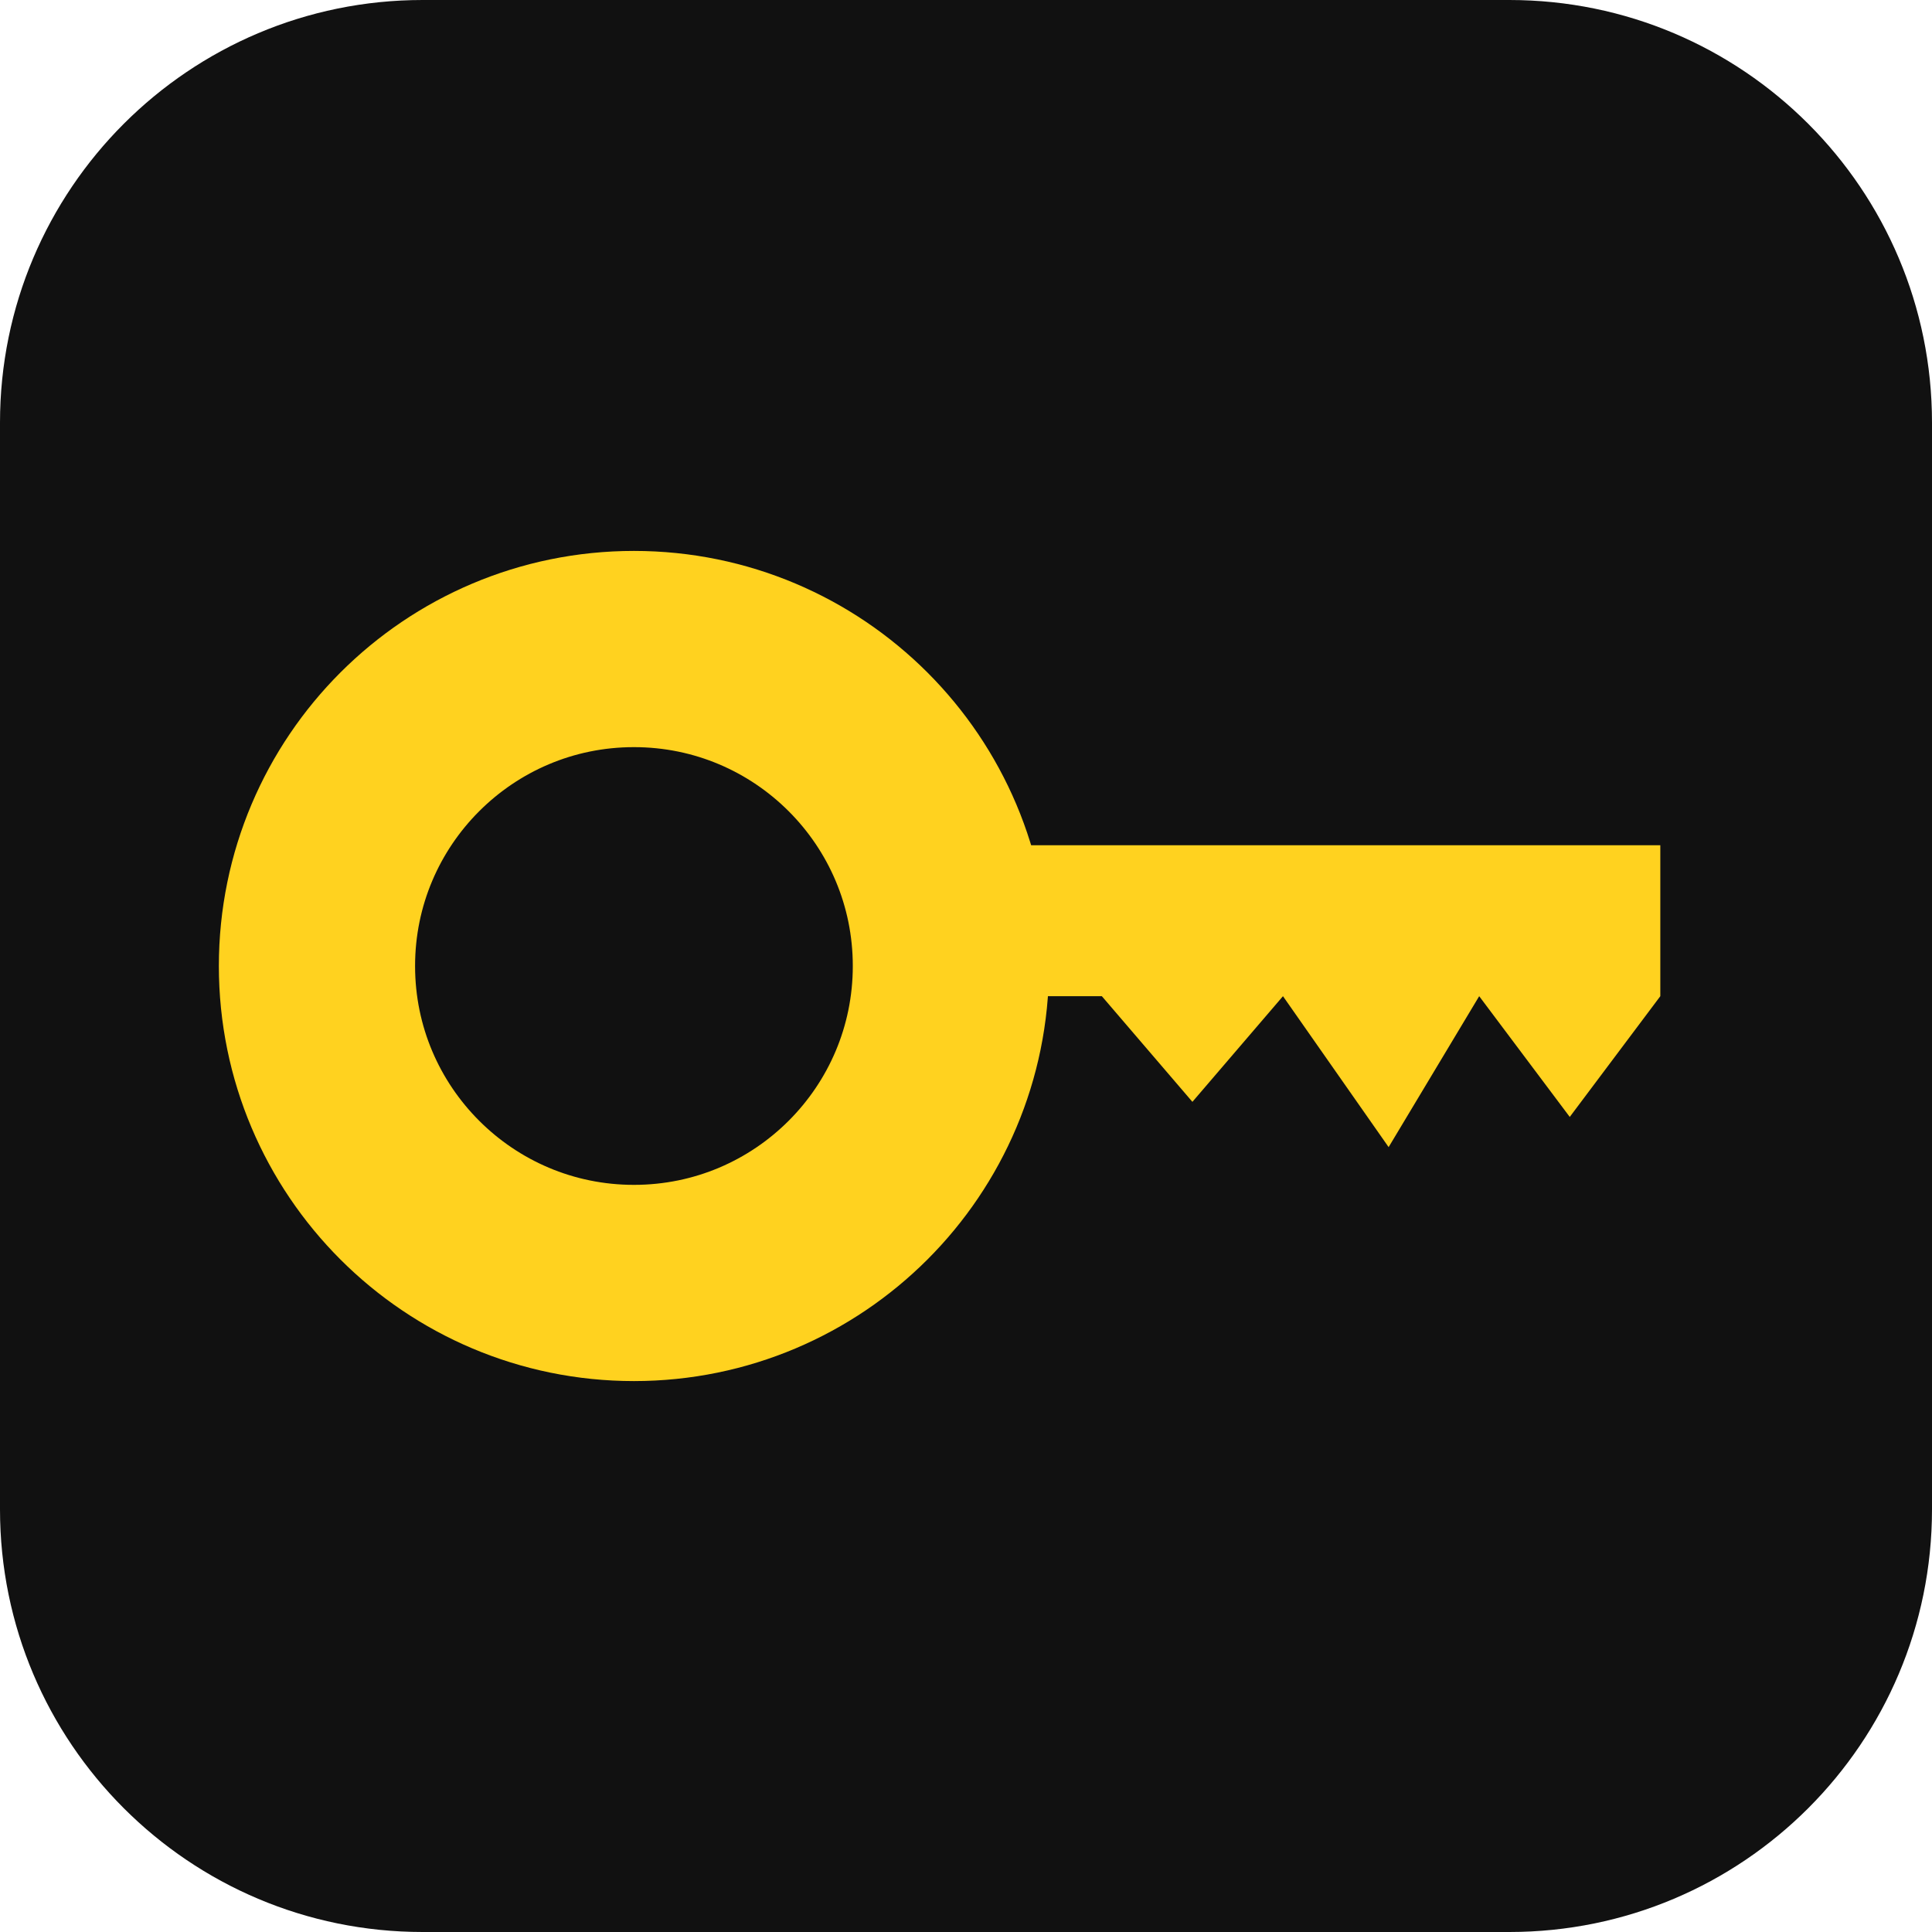
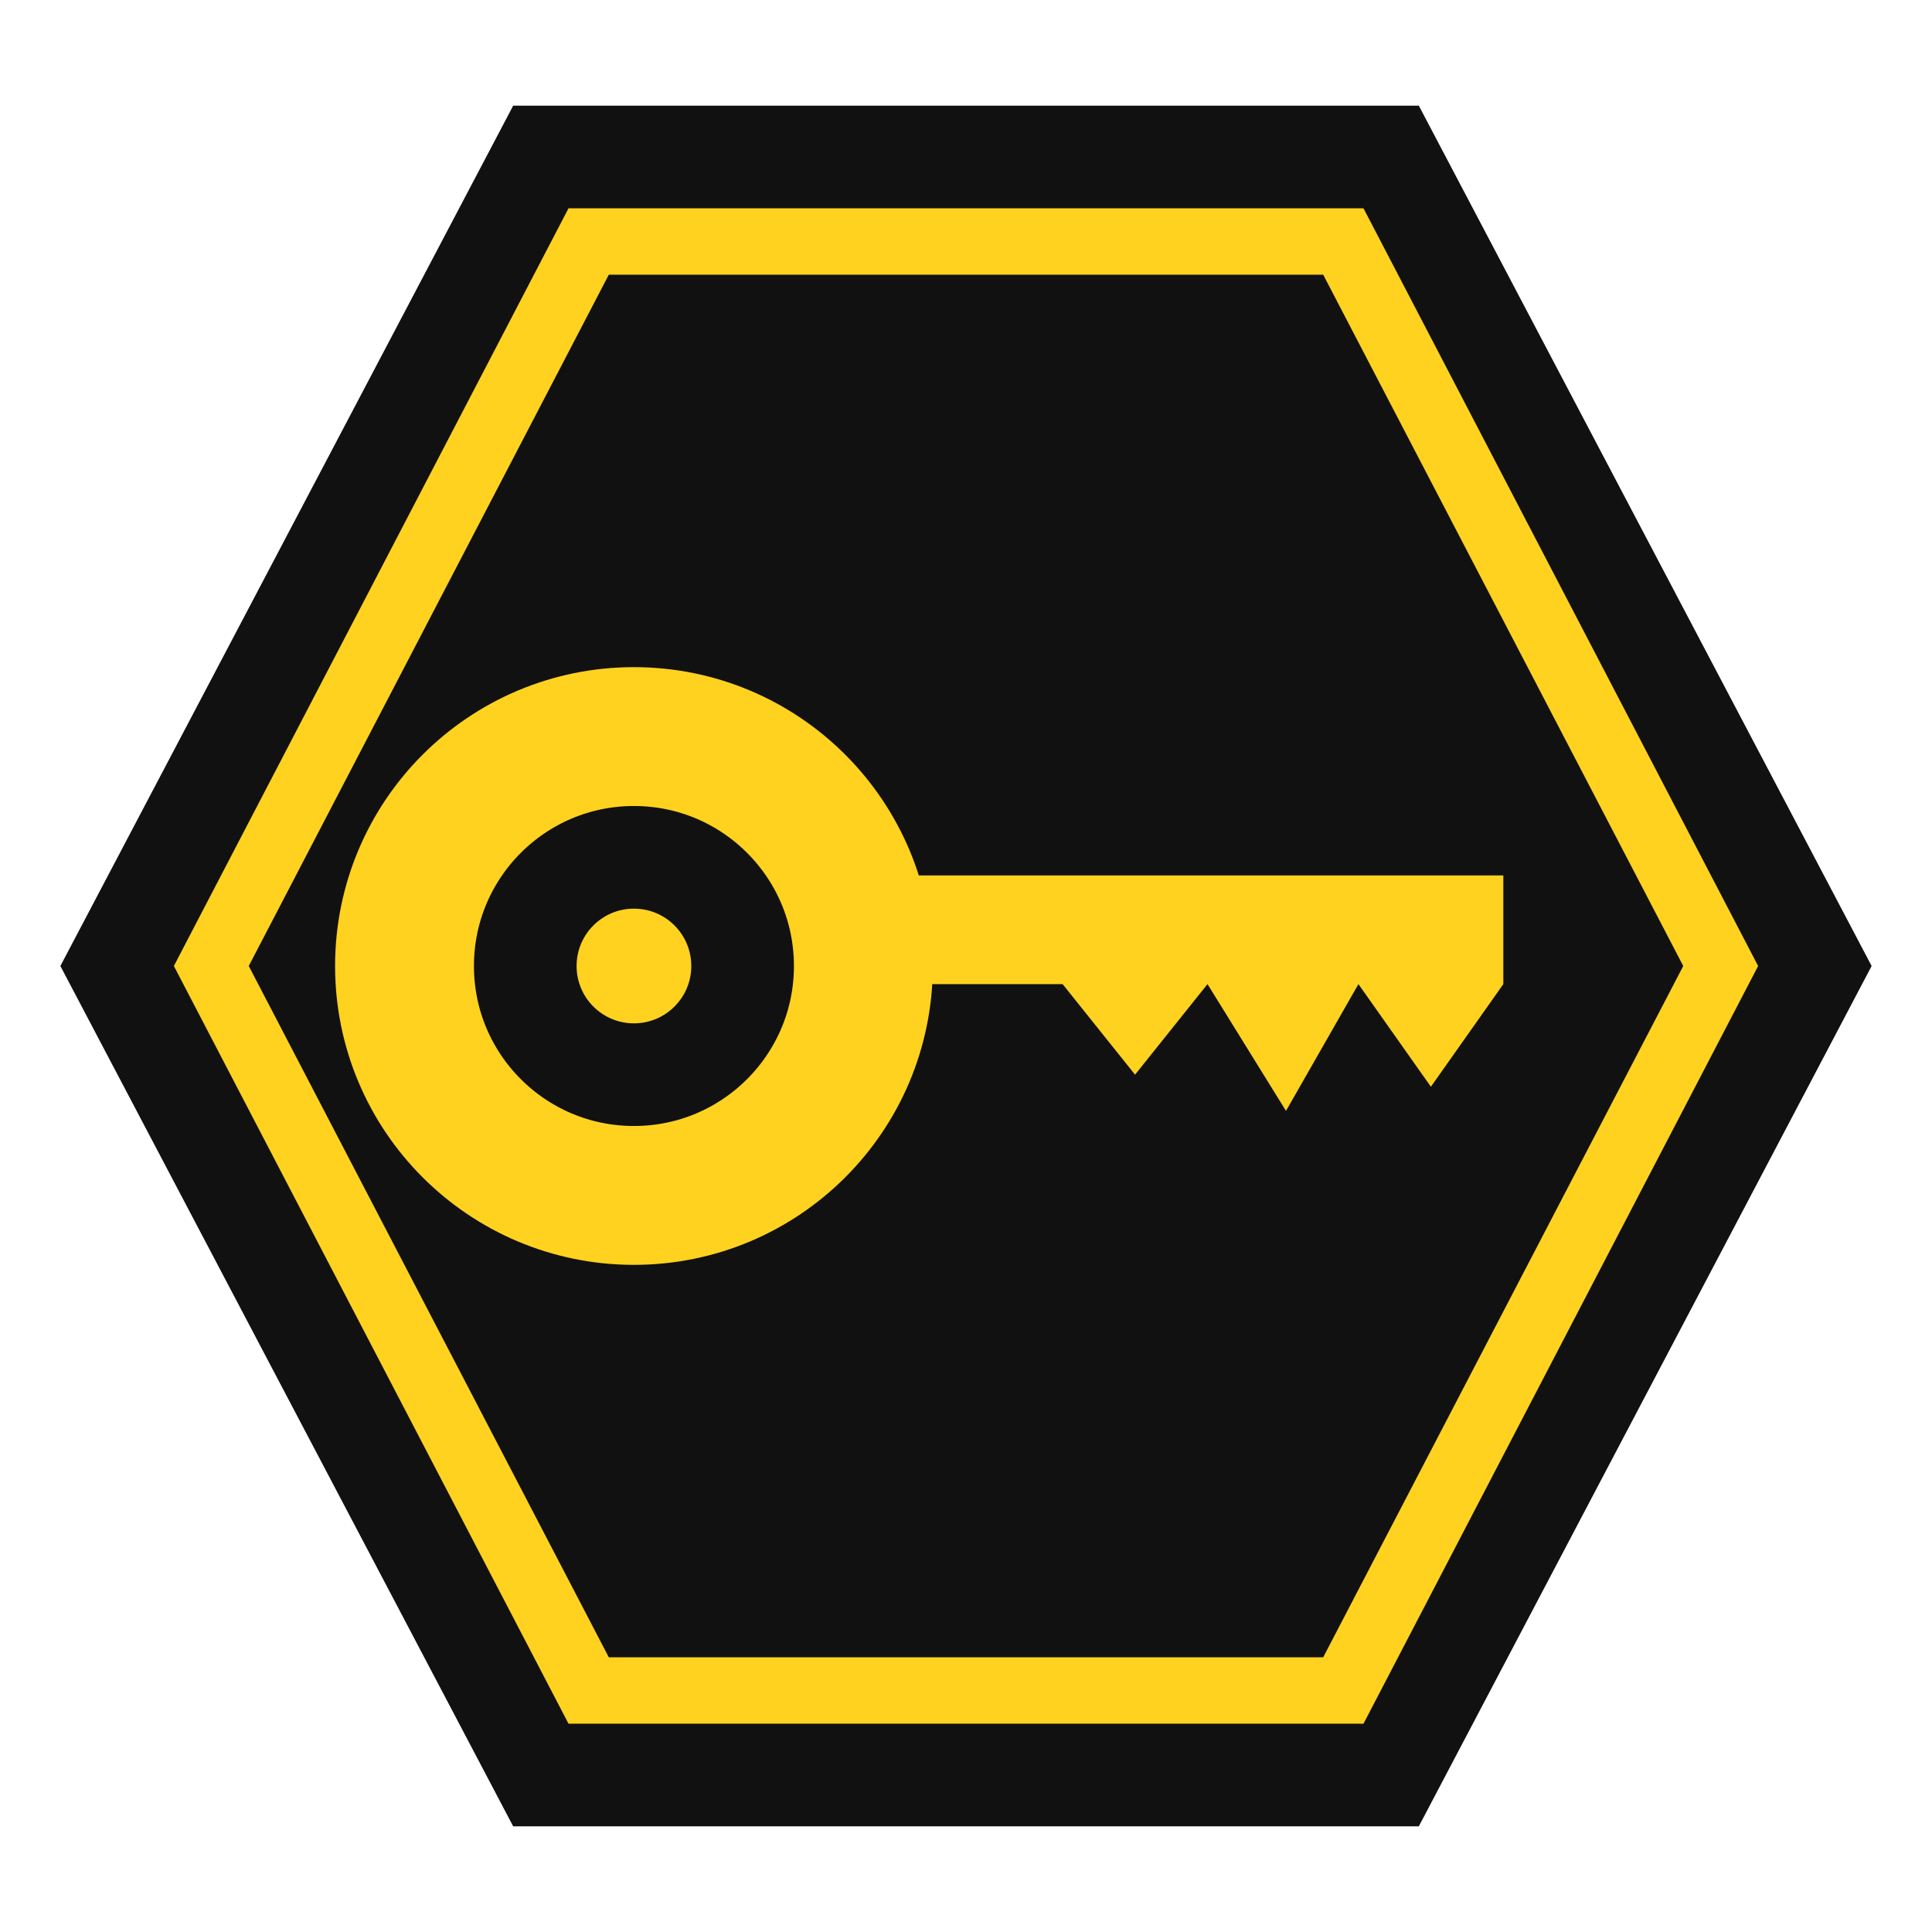
<svg xmlns="http://www.w3.org/2000/svg" viewBox="0 0 64 64">
-   <rect width="64" height="64" rx="14" fill="#111111" />
-   <circle cx="21" cy="32" r="10.5" fill="none" stroke="#FFD21F" stroke-width="6.5" />
-   <path d="M30 28h25v5l-3 4-3-4-3 5-3.5-5-3 3.5-3-3.5H30z" fill="#FFD21F" />
+   <path d="M17 3.5h30L62 32 47 60.5H17L2 32z" fill="#111111" />
+   <path d="M19.5 8h25L57 32 44.5 56h-25L7 32z" fill="none" stroke="#FFD21F" stroke-width="2.2" />
+   <circle cx="21" cy="32" r="7.6" fill="none" stroke="#FFD21F" stroke-width="4.6" />
+   <circle cx="21" cy="32" r="1.9" fill="#FFD21F" />
+   <path d="M28.2 29h21.6v3.6l-2.4 3.4-2.4-3.4-2.4 4.2-2.6-4.2-2.4 3-2.4-3h-7z" fill="#FFD21F" />
</svg>
